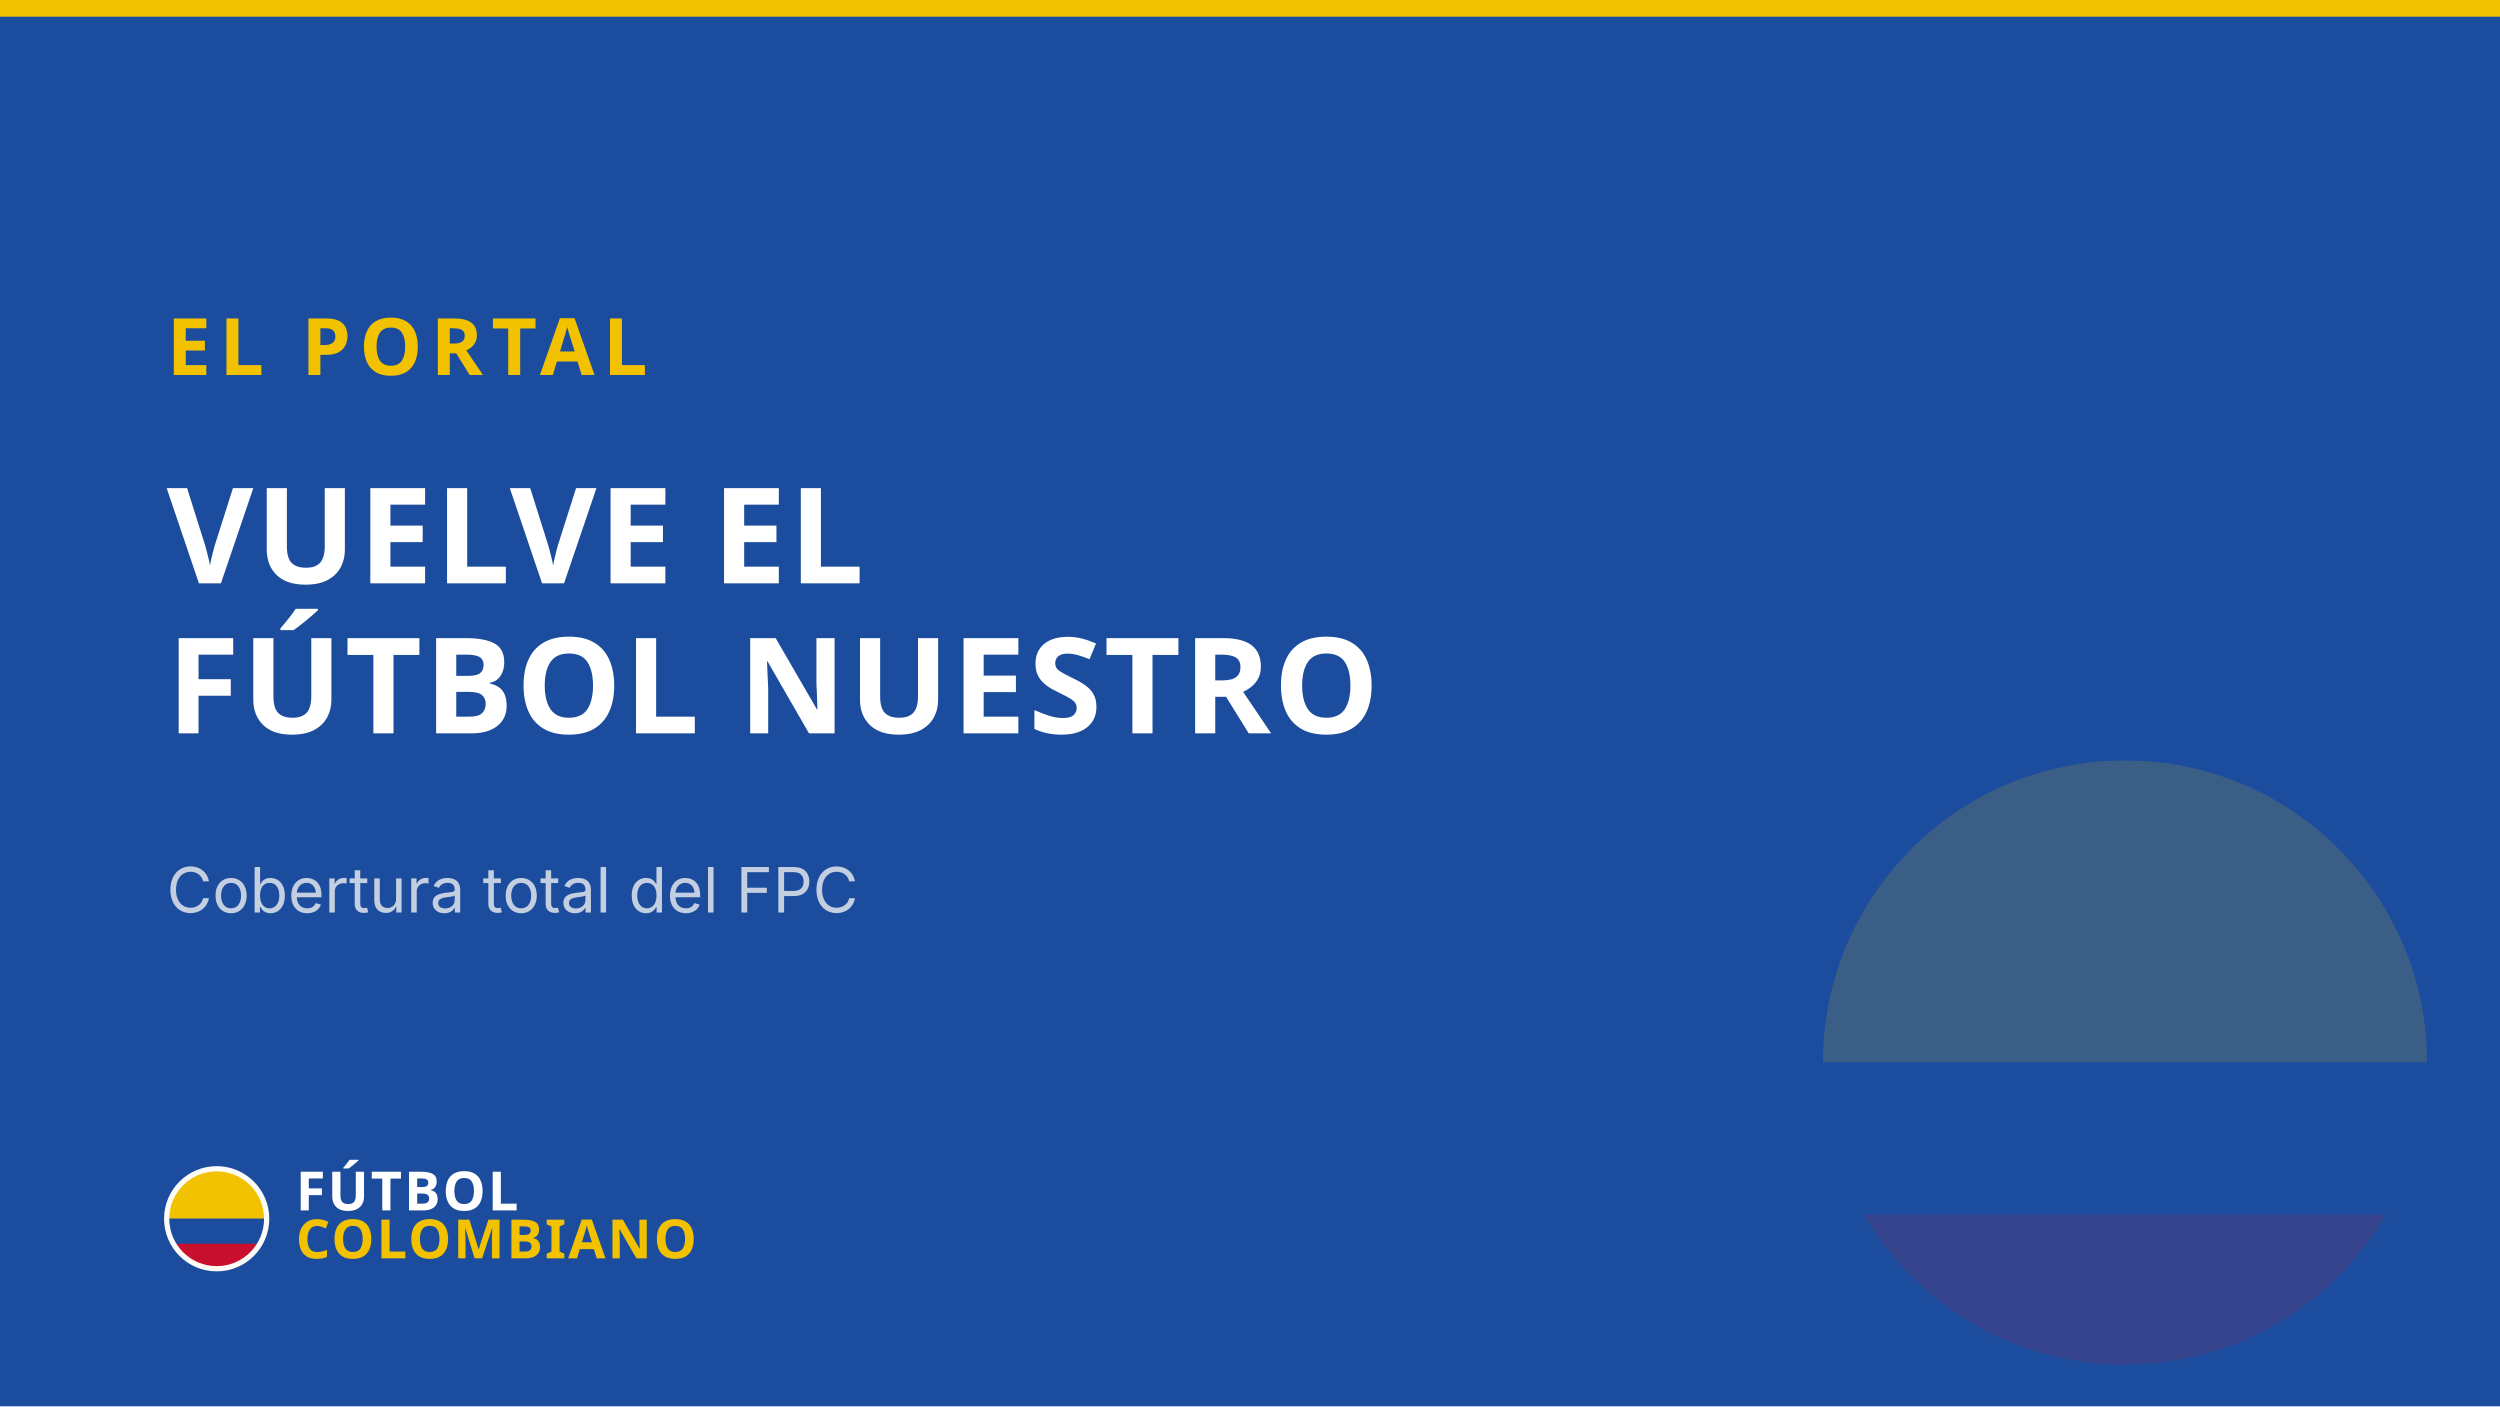
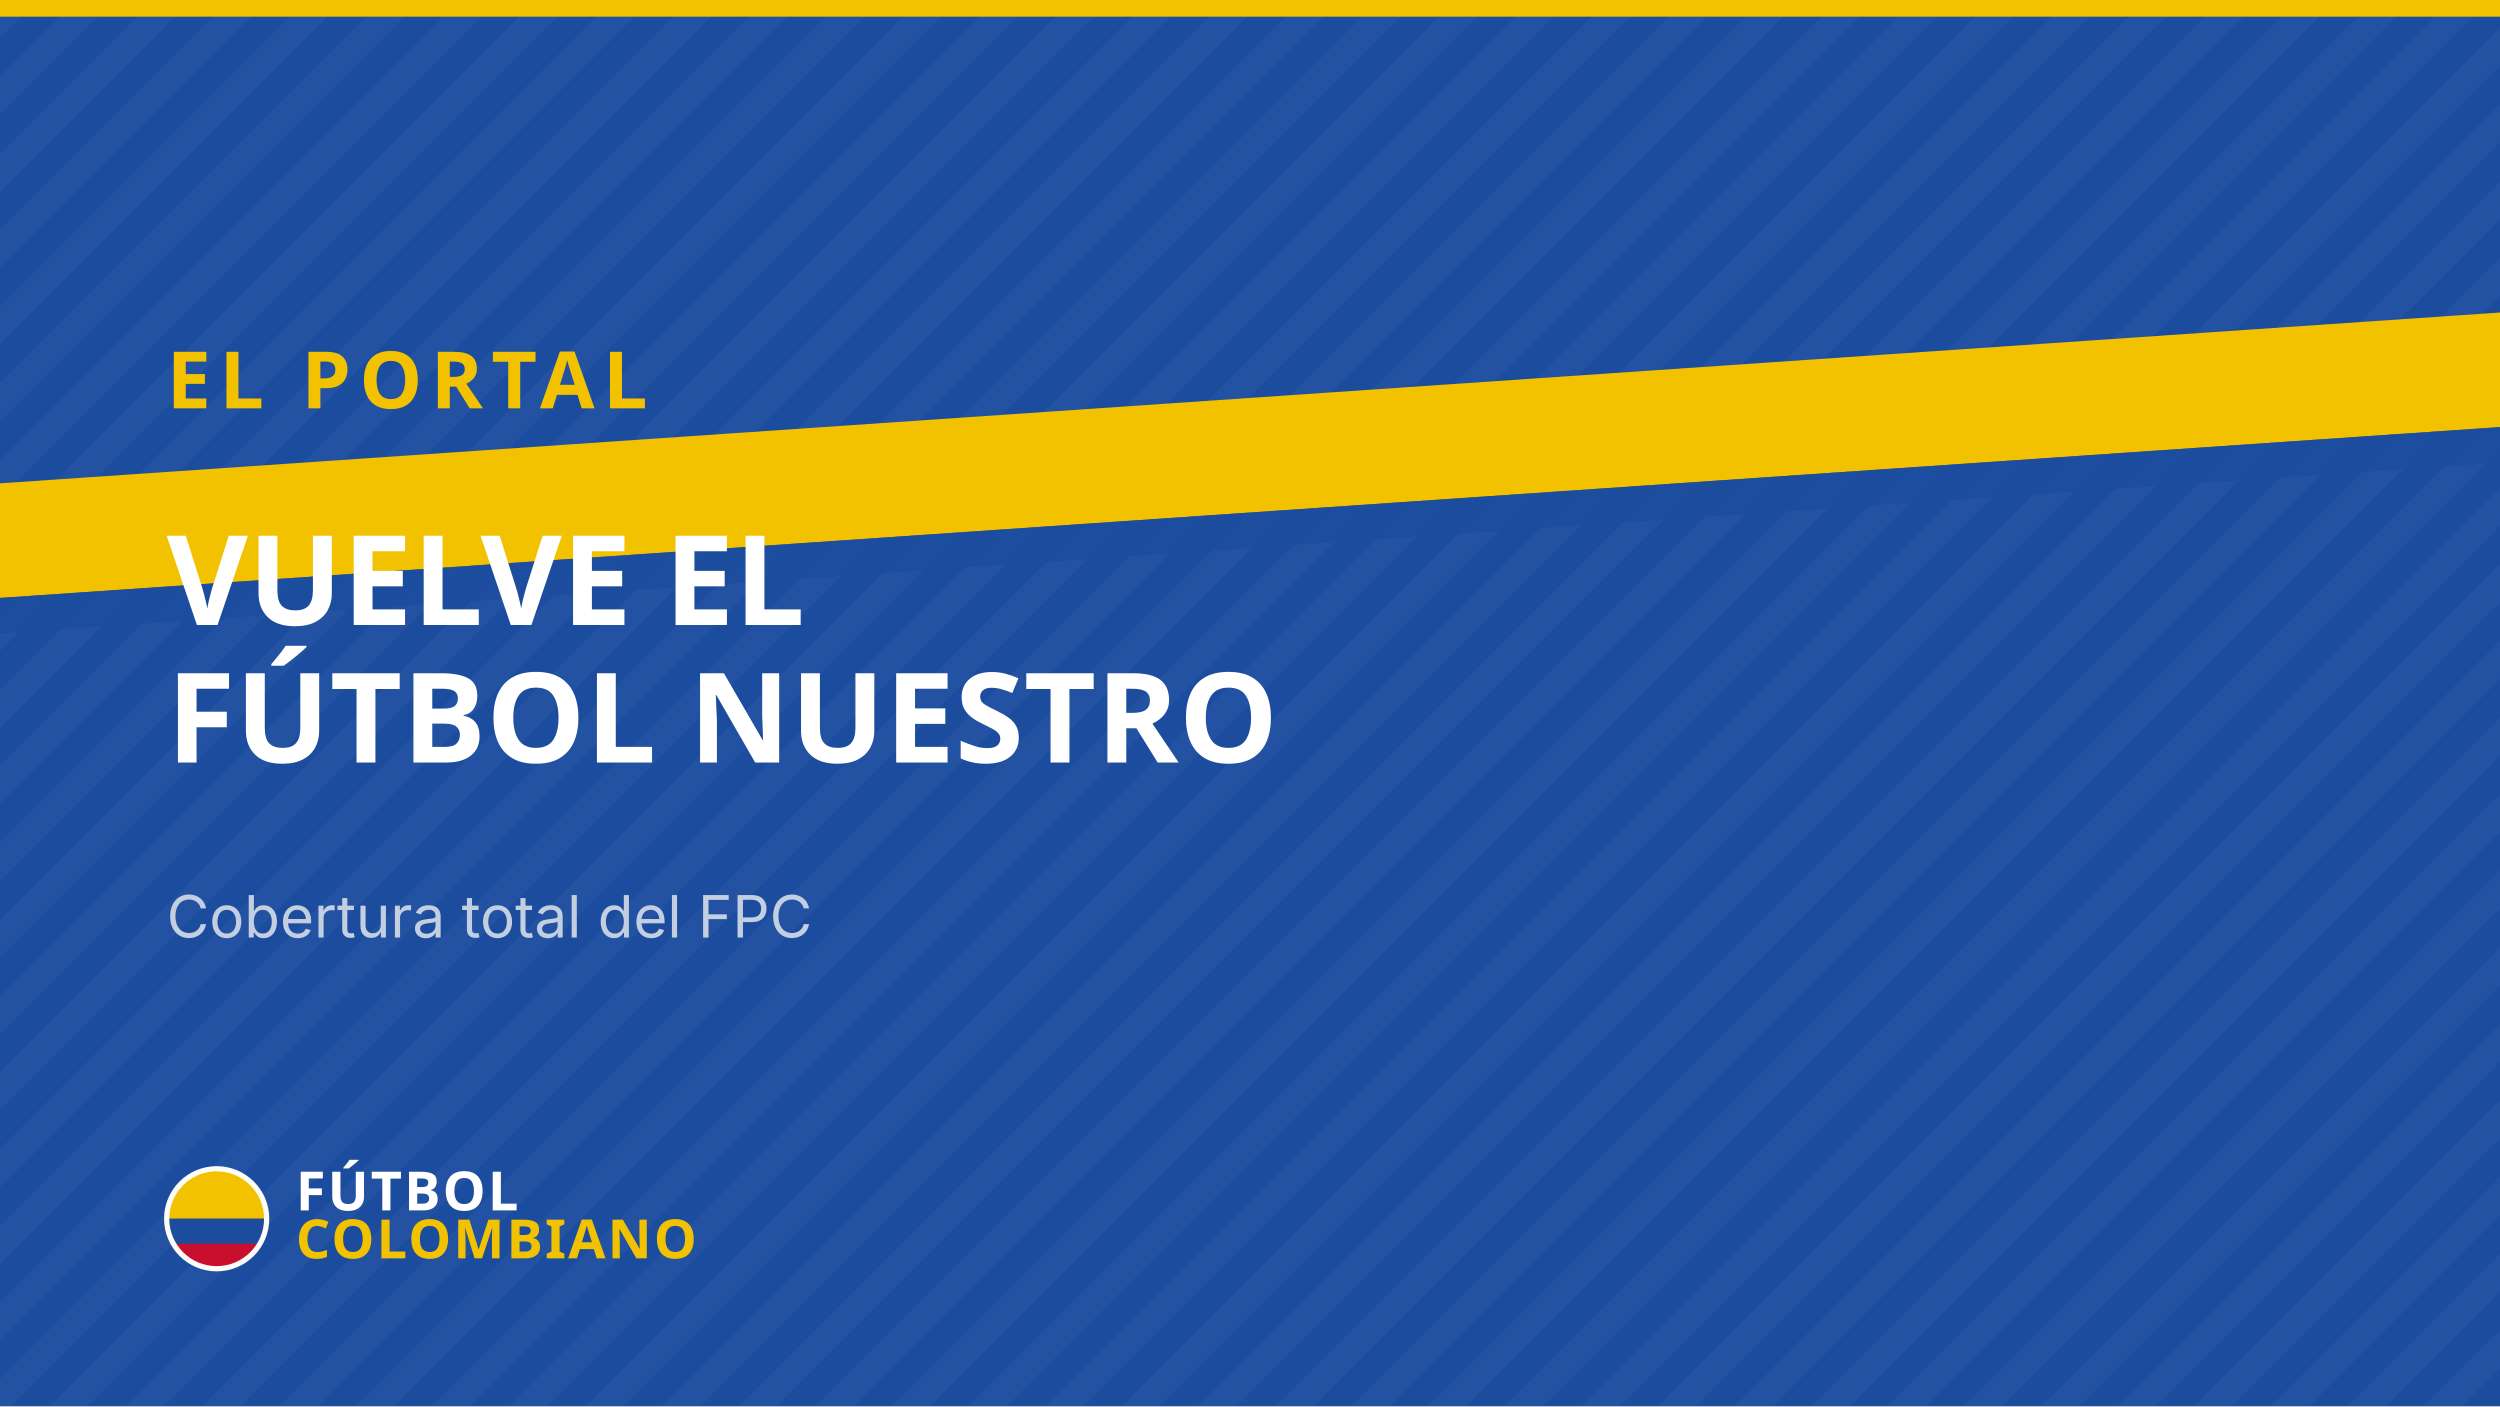
<svg xmlns="http://www.w3.org/2000/svg" viewBox="0 0 1200 675" width="1200" height="675">
+   <defs>
+     <pattern id="rayas" width="26" height="26" patternTransform="rotate(45)" patternUnits="userSpaceOnUse">
+       <rect width="13" height="26" fill="#FFFFFF" opacity="0.035" />
+     </pattern>
+     <linearGradient id="fondoBase" x1="0" y1="0" x2="1" y2="1">
+       <stop offset="0" stop-color="#12305C" />
+       <stop offset="1" stop-color="#08172D" />
+     </linearGradient>
+   </defs>
  <rect width="1200" height="675" fill="#1B4C9E" />
+   <rect width="1200" height="675" fill="url(#rayas)" />
+   <polygon points="0,232 1200,150 1200,205 0,287" fill="#F2C200" />
+   <polygon points="0,287 1200,205 1200,222 0,304" fill="#1B4C9E" opacity="0.8" />
  <rect width="1200" height="8" fill="#F2C200" />
-   <clipPath id="bw">
-     <circle cx="1020" cy="510" r="145" />
-   </clipPath>
-   <g clip-path="url(#bw)" opacity="0.15">
-     <rect x="875" y="365" width="290" height="145" fill="#F2C200" />
-     <rect x="875" y="510" width="290" height="73" fill="#1B4C9E" />
-     <rect x="875" y="583" width="290" height="73" fill="#C8102E" />
-   </g>
-   <text x="80" y="180" font-family="Barlow Condensed, Oswald, sans-serif" font-size="38" font-weight="700" fill="#F2C200" letter-spacing="4">EL PORTAL</text>
-   <text font-family="Barlow Condensed, Oswald, sans-serif" font-size="64" font-weight="700" fill="#FFFFFF" letter-spacing="1">
-     <tspan x="80" y="280" textLength="317" lengthAdjust="spacingAndGlyphs">VUELVE EL</tspan>
-     <tspan x="80" y="352" textLength="493" lengthAdjust="spacingAndGlyphs">FÚTBOL NUESTRO</tspan>
+   <text x="80" y="196" font-family="Barlow Condensed, Oswald, sans-serif" font-size="38" font-weight="700" fill="#F2C200" letter-spacing="4">EL PORTAL</text>
+   <text font-family="Barlow Condensed, Oswald, sans-serif" font-size="60" font-weight="700" fill="#FFFFFF">
+     <tspan x="80" y="300" textLength="297" lengthAdjust="spacingAndGlyphs">VUELVE EL</tspan>
+     <tspan x="80" y="366" textLength="462" lengthAdjust="spacingAndGlyphs">FÚTBOL NUESTRO</tspan>
  </text>
-   <text x="80" y="438" font-family="Inter, system-ui, sans-serif" font-size="30" fill="#C3CFE0">Cobertura total del FPC</text>
+   <text x="80" y="450" font-family="Inter, system-ui, sans-serif" font-size="28" fill="#C3CFE0">Cobertura total del FPC</text>
  <g transform="translate(80,585)">
    <clipPath id="l">
      <circle cx="24" cy="0" r="24" />
    </clipPath>
    <g clip-path="url(#l)">
      <rect x="0" y="-24" width="48" height="24" fill="#F2C200" />
      <rect x="0" y="0" width="48" height="12" fill="#1B4C9E" />
      <rect x="0" y="12" width="48" height="12" fill="#C8102E" />
    </g>
    <circle cx="24" cy="0" r="24" fill="none" stroke="#FDFCF9" stroke-width="2.5" />
    <text x="62" y="-4" font-family="Barlow Condensed, Oswald, sans-serif" font-size="26" font-weight="700" fill="#FFFFFF" letter-spacing="1">FÚTBOL</text>
    <text x="62" y="19" font-family="Barlow Condensed, Oswald, sans-serif" font-size="26" font-weight="700" fill="#F2C200" letter-spacing="1">COLOMBIANO</text>
  </g>
</svg>
